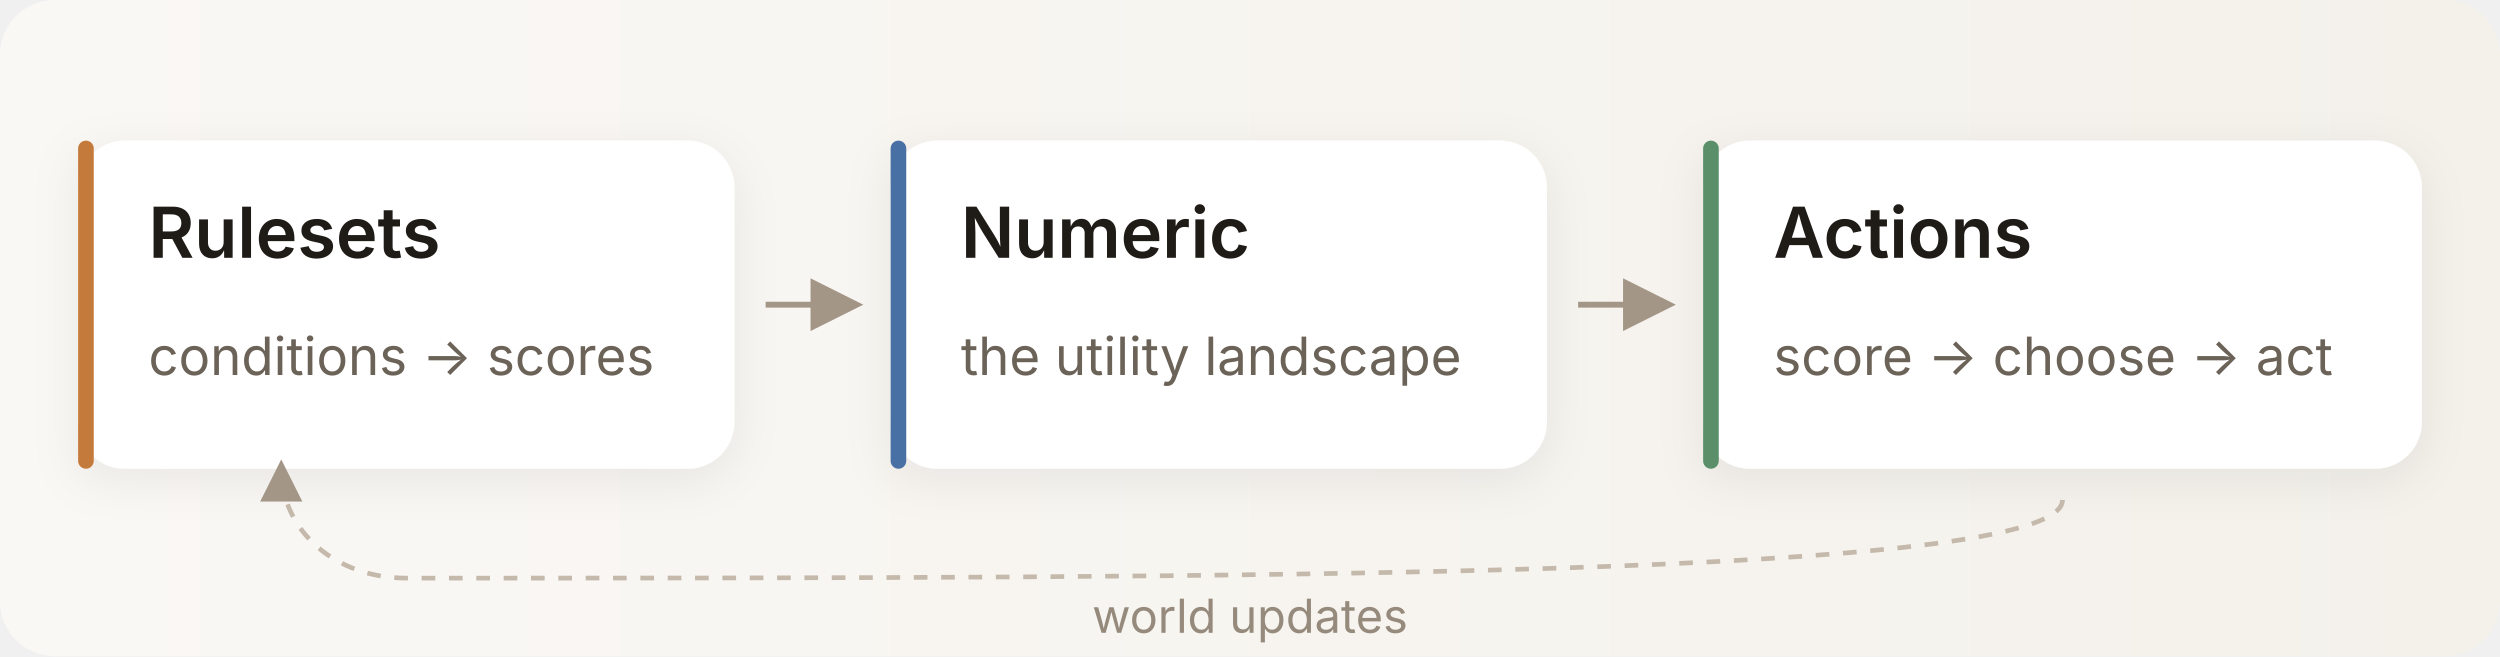
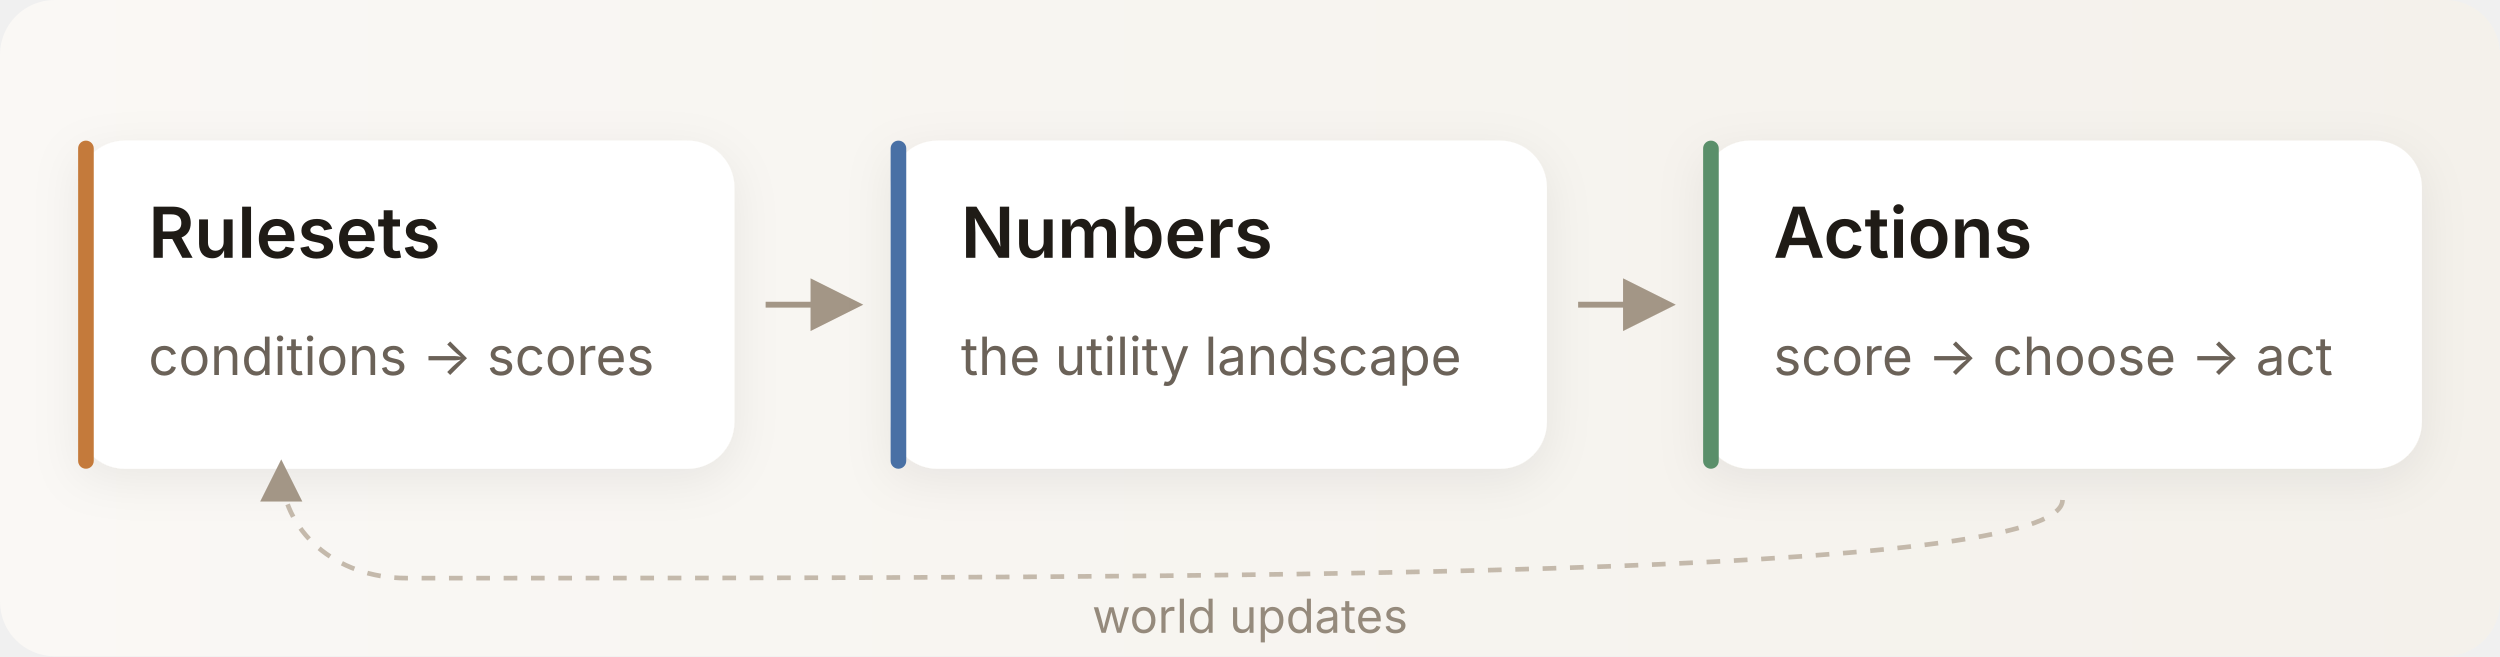
<svg xmlns="http://www.w3.org/2000/svg" viewBox="0 0 640 168" role="img" aria-labelledby="title desc">
  <defs>
    <linearGradient id="bg" x1="0%" y1="0%" x2="100%" y2="0%">
      <stop offset="0%" stop-color="#faf8f5" />
      <stop offset="100%" stop-color="#f4f1eb" />
    </linearGradient>
    <filter id="shadow" x="-16%" y="-24%" width="132%" height="180%">
      <feDropShadow dx="0" dy="3" stdDeviation="6" flood-color="#2c2418" flood-opacity="0.07" />
    </filter>
    <marker id="arrow" markerWidth="9" markerHeight="9" refX="7" refY="4.5" orient="auto">
      <path d="M0,0 L9,4.5 L0,9 Z" fill="#a39686" />
    </marker>
    <style>
      .title { font: 600 18px ui-sans-serif, system-ui, -apple-system, sans-serif; fill: #1f1b16; }
      .sub   { font: 400 13.5px ui-sans-serif, system-ui, -apple-system, sans-serif; fill: #6b6258; }
      .loop  { font: 400 12px ui-sans-serif, system-ui, -apple-system, sans-serif; fill: #958a7c; }
    </style>
  </defs>
  <rect width="640" height="168" rx="14" fill="url(#bg)" />
  <g filter="url(#shadow)">
    <rect x="20" y="36" width="168" height="84" rx="12" fill="#fff" />
    <rect x="20" y="36" width="4" height="84" rx="2" fill="#c47a3a" />
  </g>
  <text x="38" y="66" class="title">Rulesets</text>
  <text x="38" y="96" class="sub">conditions → scores</text>
  <path d="M 196 78 H 218" stroke="#a39686" stroke-width="1.5" fill="none" marker-end="url(#arrow)" />
  <g filter="url(#shadow)">
    <rect x="228" y="36" width="168" height="84" rx="12" fill="#fff" />
    <rect x="228" y="36" width="4" height="84" rx="2" fill="#4a6fa5" />
  </g>
-   <text x="246" y="66" class="title">Numeric</text>
+   <text x="246" y="66" class="title">Numbers</text>
  <text x="246" y="96" class="sub">the utility landscape</text>
  <path d="M 404 78 H 426" stroke="#a39686" stroke-width="1.5" fill="none" marker-end="url(#arrow)" />
  <g filter="url(#shadow)">
    <rect x="436" y="36" width="184" height="84" rx="12" fill="#fff" />
    <rect x="436" y="36" width="4" height="84" rx="2" fill="#5a8f6b" />
  </g>
  <text x="454" y="66" class="title">Actions</text>
  <text x="454" y="96" class="sub">score → choose → act</text>
  <path d="M 528 128 C 528 148, 320 148, 104 148 C 86 148, 72 136, 72 120" stroke="#c4b9ab" stroke-width="1.2" fill="none" stroke-dasharray="3.5 3.5" marker-end="url(#arrow)" />
  <text x="320" y="162" text-anchor="middle" class="loop">world updates</text>
</svg>
